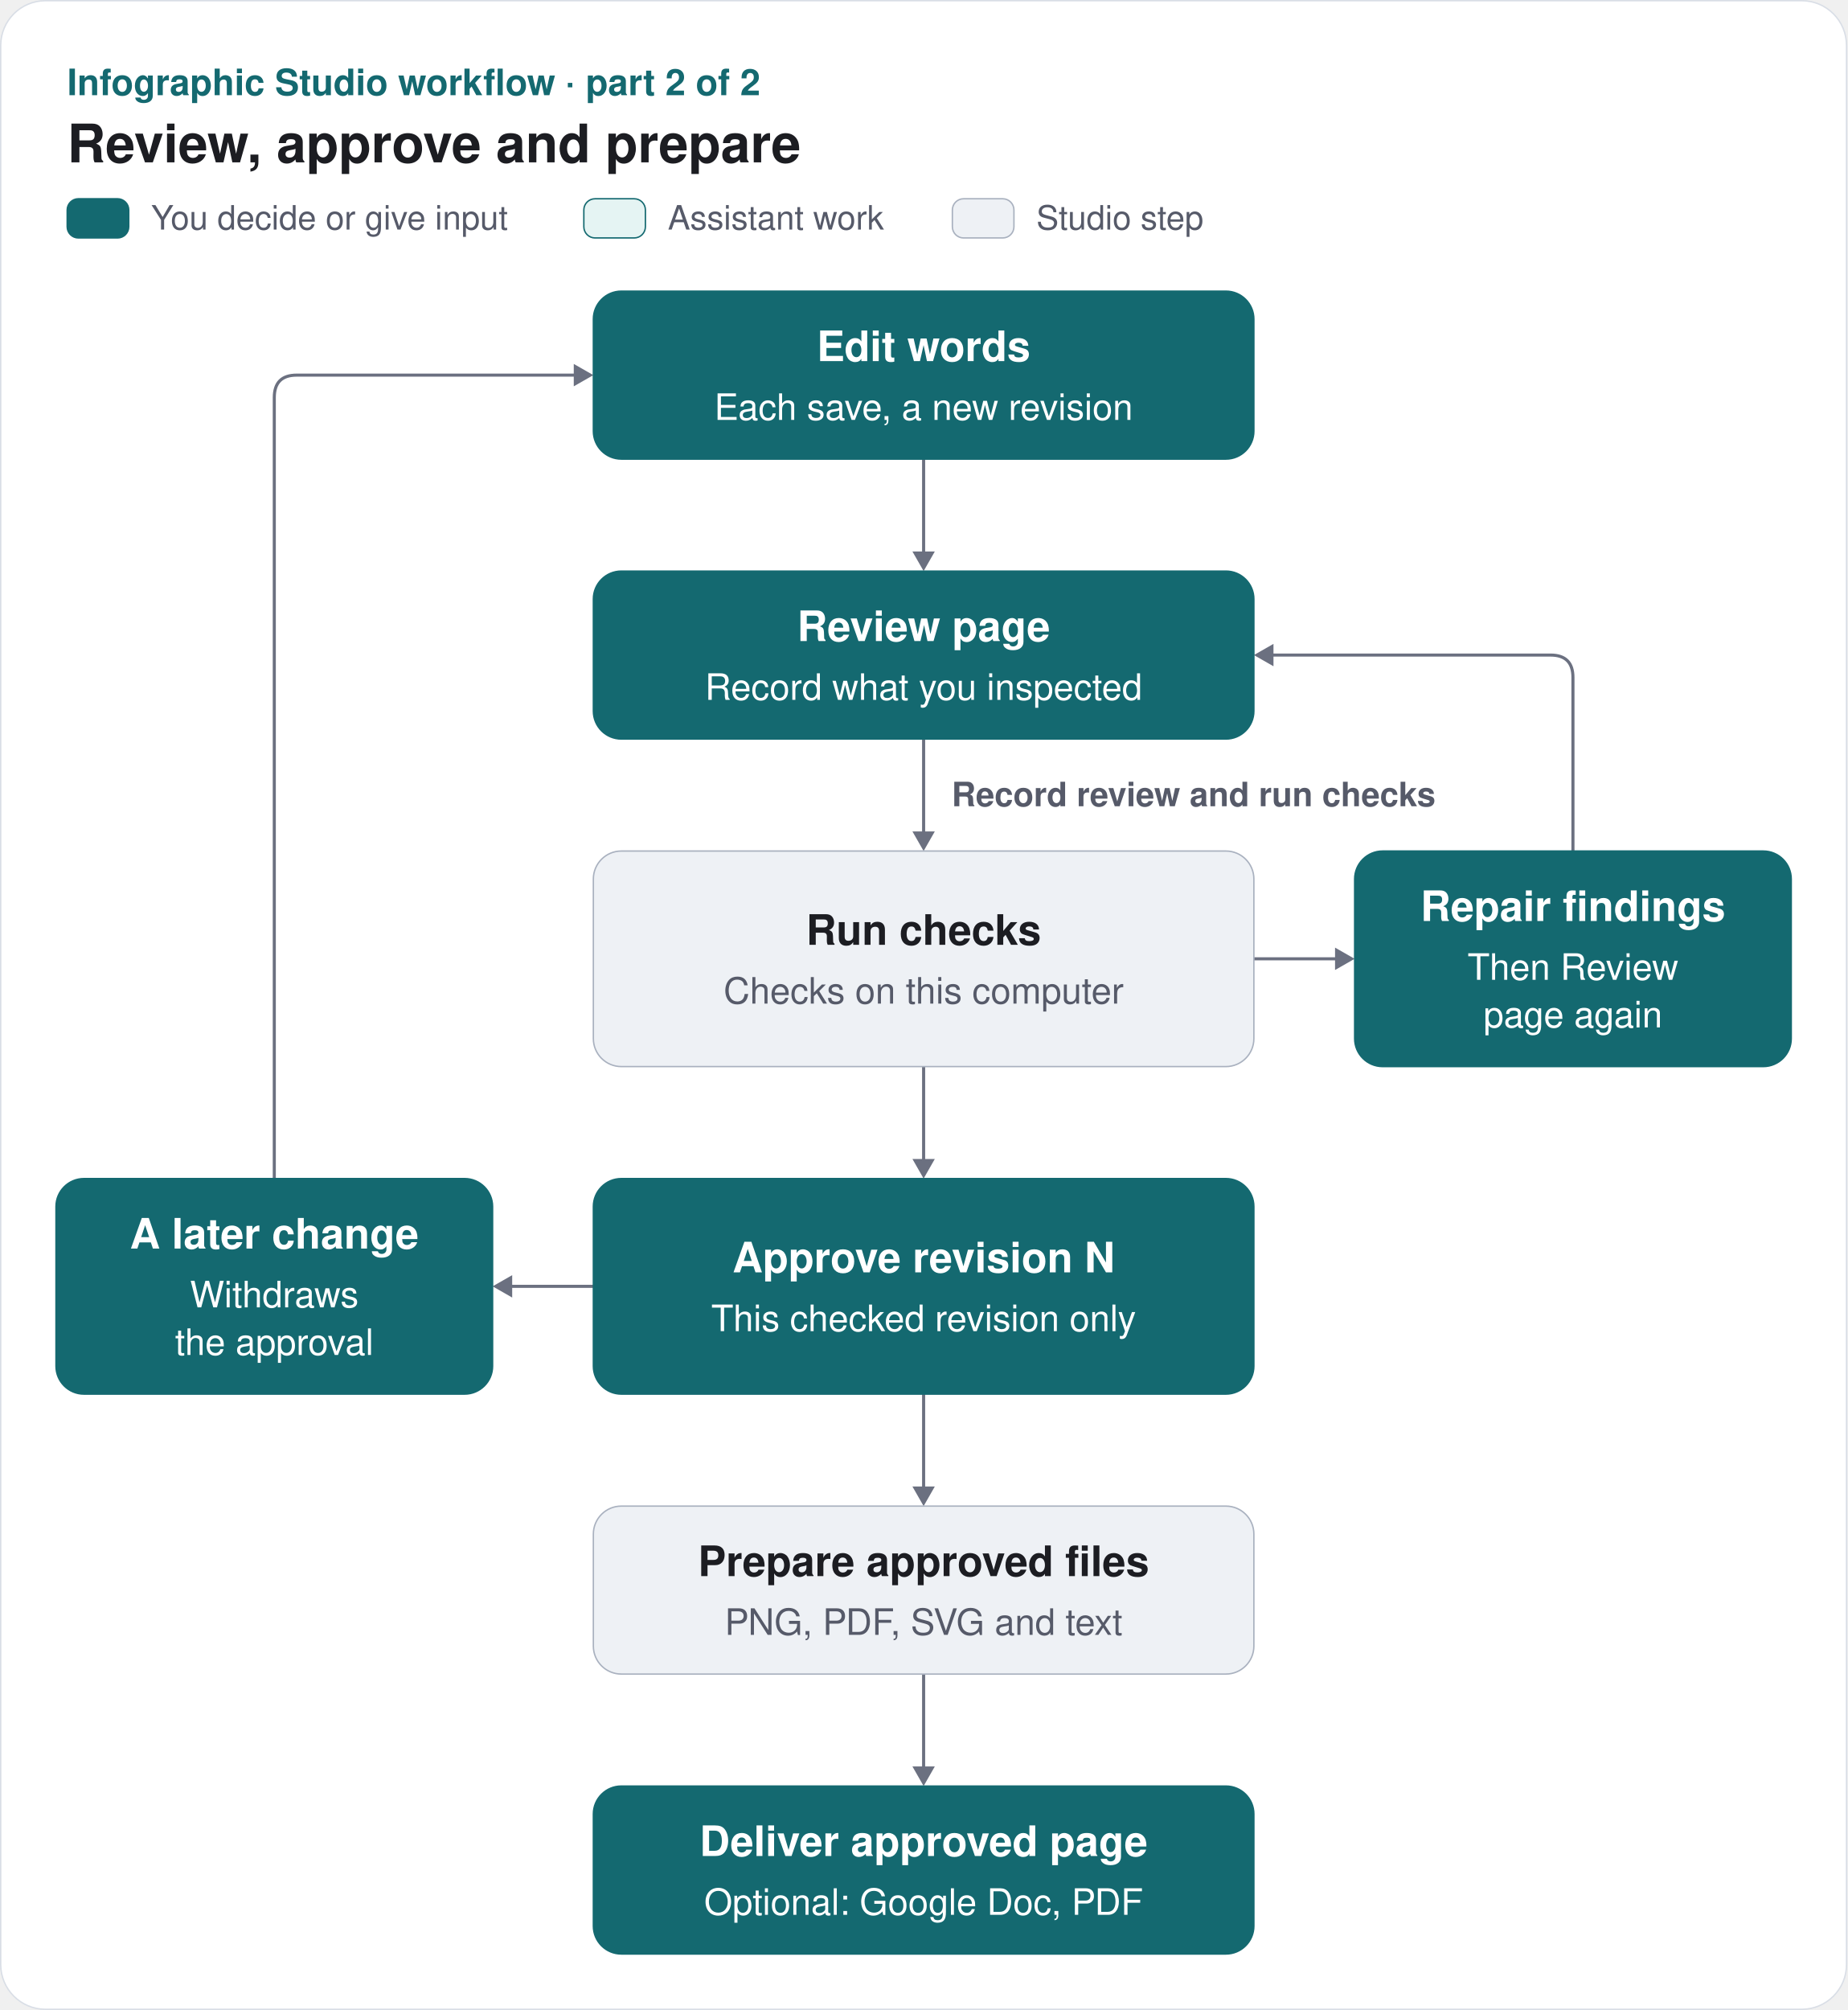
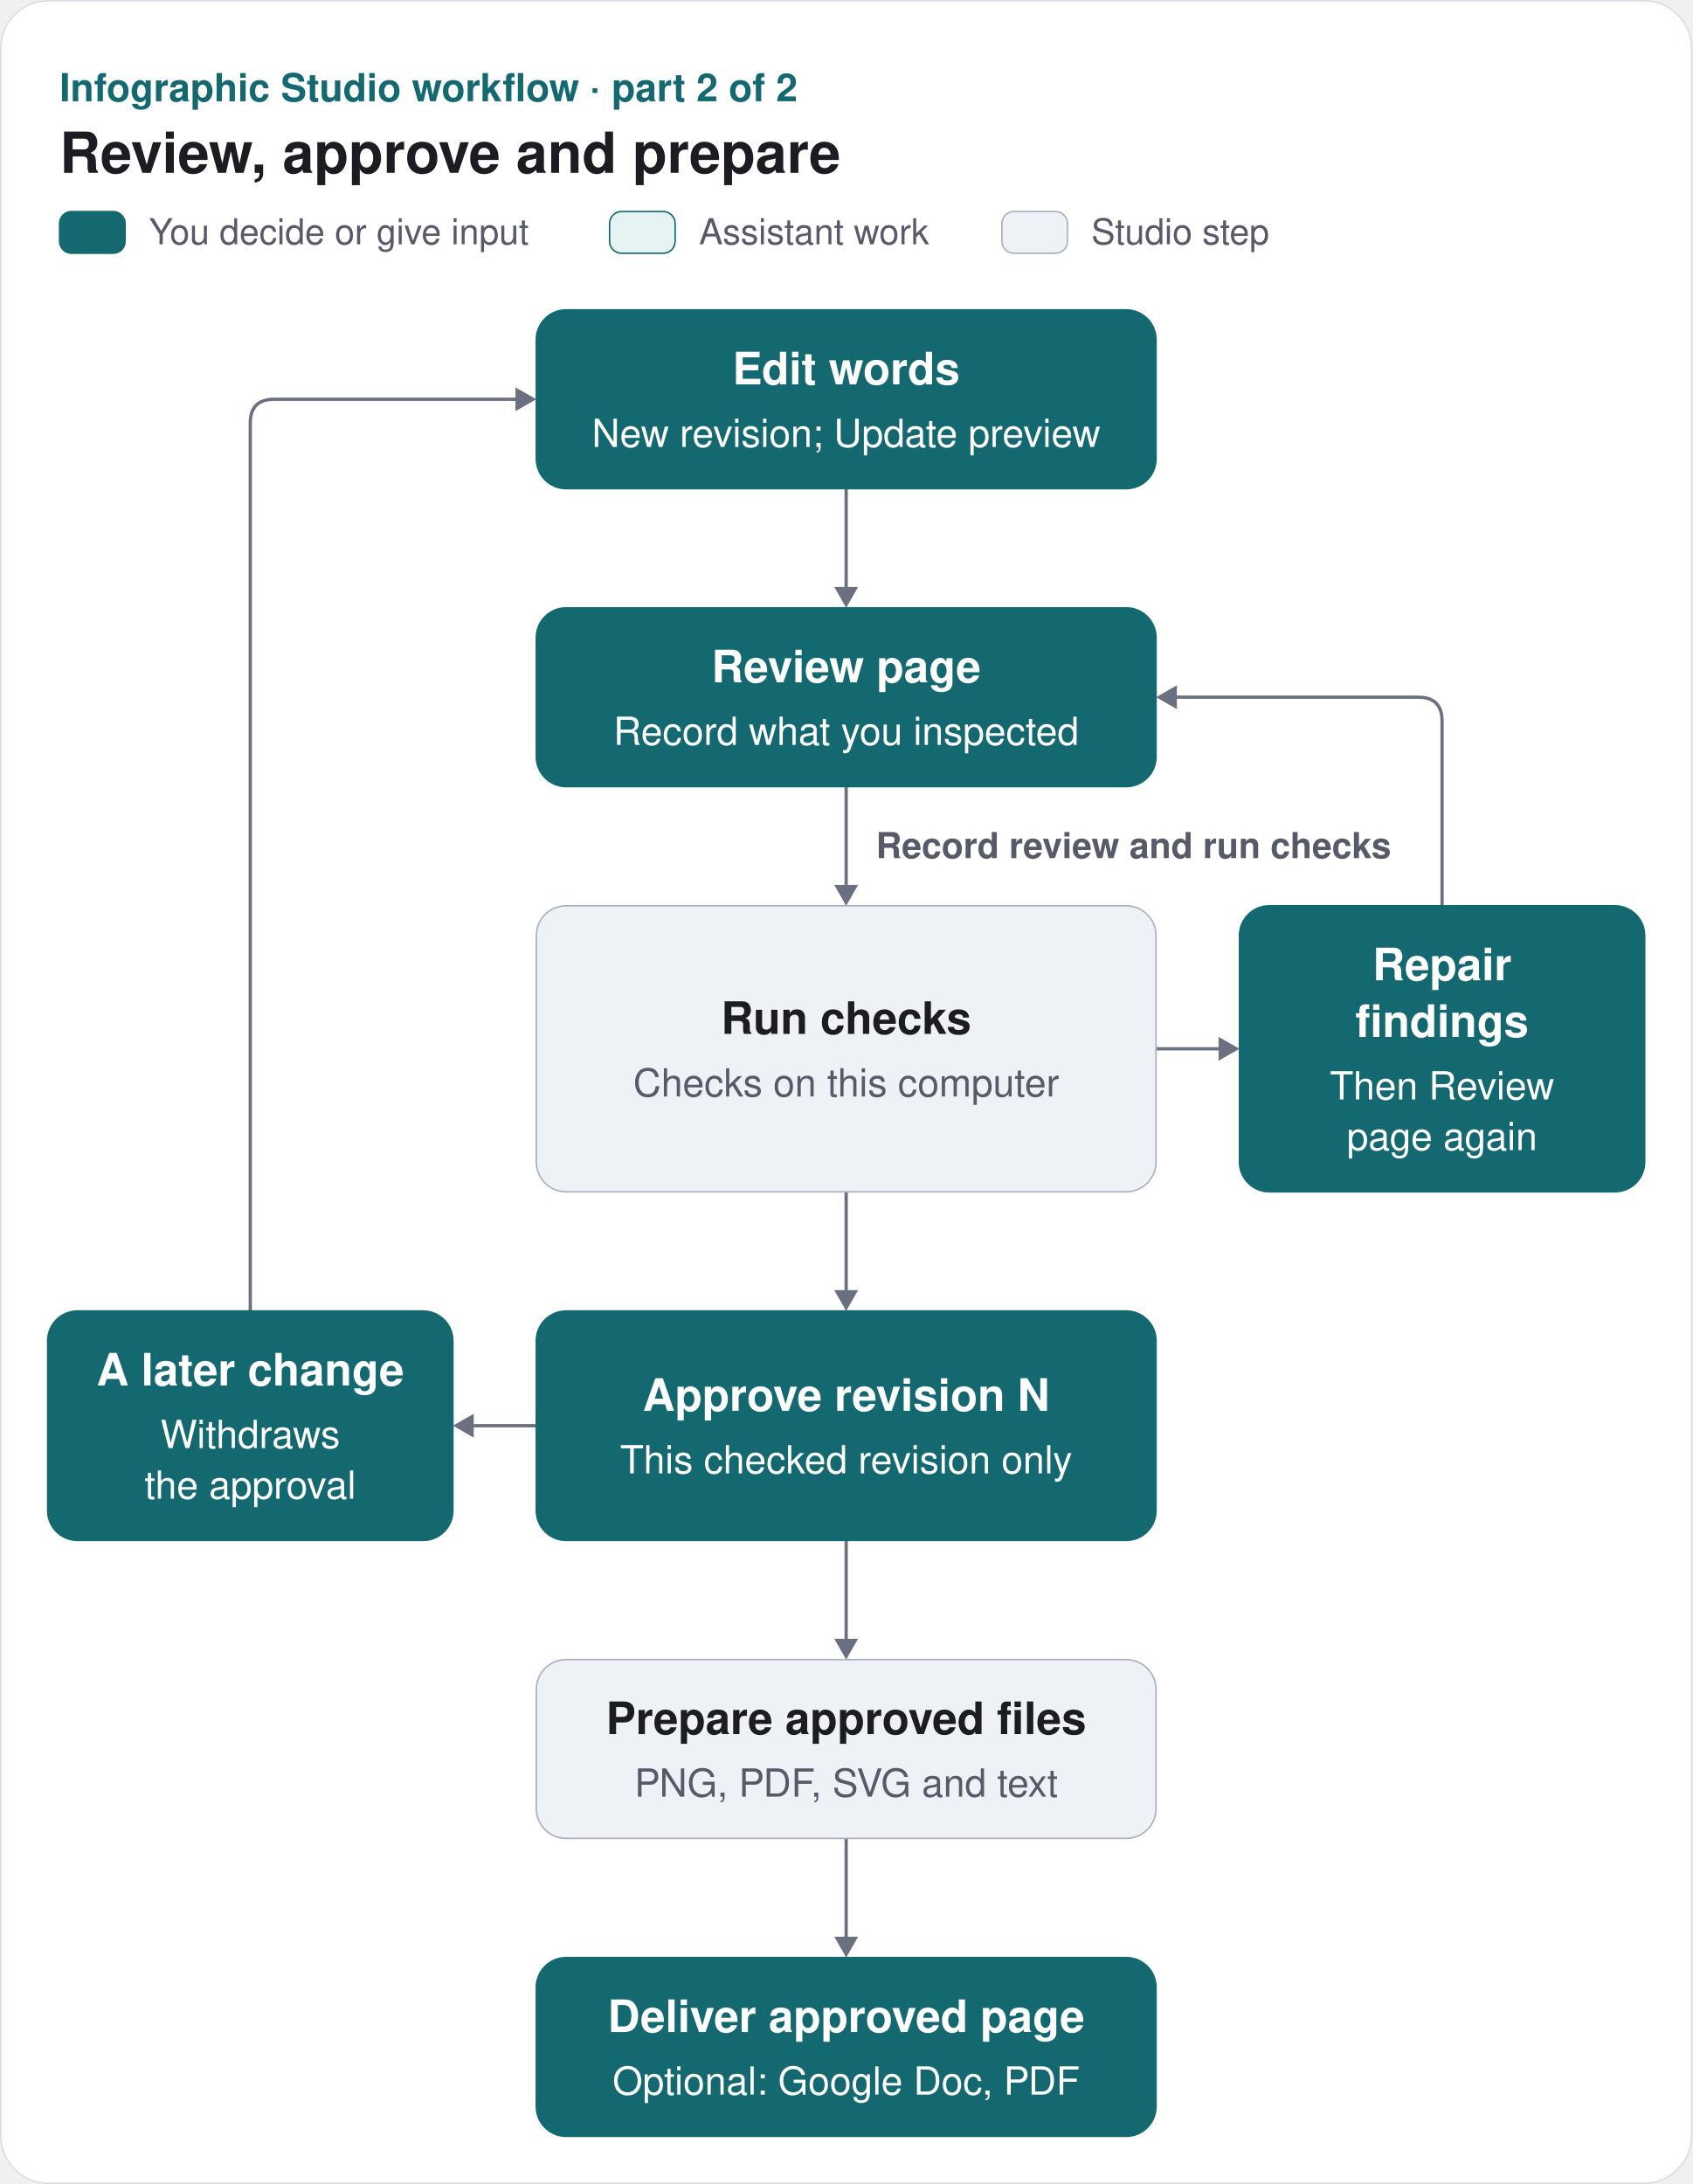
- <svg xmlns="http://www.w3.org/2000/svg" width="660" height="718" viewBox="0 0 660 718" role="img" aria-labelledby="title desc">
+ <svg xmlns="http://www.w3.org/2000/svg" width="568" height="733" viewBox="0 0 568 733" role="img" aria-labelledby="title desc">
  <style>svg{font-family:-apple-system,BlinkMacSystemFont,"SF Pro Text","Segoe UI",Helvetica,Arial,sans-serif}.title{font-weight:600}.bold{font-weight:700}.page,.you,.assistant,.studio{stroke-width:0.5}.wire{stroke-width:1.1}.page{fill:#ffffff;stroke:#d9dee6}.ink{fill:#1c1d22}.quiet{fill:#565a69}.accent-text{fill:#146970}.you{fill:#146970;stroke:#146970}.you-text{fill:#ffffff}.assistant{fill:#e5f4f3;stroke:#146970}.studio{fill:#eef1f5;stroke:#a9b1bf}.wire{fill:none;stroke:#6b7080}.tip{fill:#6b7080}@media (prefers-color-scheme:dark){.page{fill:#191f29;stroke:#39404d}.ink{fill:#f3f4f8}.quiet{fill:#abb0c0}.accent-text{fill:#8cdedb}.you{fill:#8cdedb;stroke:#8cdedb}.you-text{fill:#151c29}.assistant{fill:#1c383b;stroke:#8cdedb}.studio{fill:#262d39;stroke:#5d6576}.wire{fill:none;stroke:#9aa0b0}.tip{fill:#9aa0b0}}</style>
-   <rect x="0.25" y="0.25" width="659.5" height="717.5" rx="16" class="page" />
-   <text x="24" y="34" font-size="13" class="accent-text title" text-anchor="start">Infographic Studio workflow · part 2 of 2</text>
-   <text x="24" y="58" font-size="19" class="ink bold" text-anchor="start">Review, approve and prepare</text>
-   <rect x="24" y="71" width="22" height="14" rx="4" class="you" />
-   <text x="54" y="82" font-size="12" class="quiet" text-anchor="start">You decide or give input</text>
-   <rect x="208.598" y="71" width="22" height="14" rx="4" class="assistant" />
-   <text x="238.598" y="82" font-size="12" class="quiet" text-anchor="start">Assistant work</text>
-   <rect x="340.271" y="71" width="22" height="14" rx="4" class="studio" />
-   <text x="370.271" y="82" font-size="12" class="quiet" text-anchor="start">Studio step</text>
-   <path d="M330 164L330 198" class="wire" />
-   <path d="M330 204l-4 -7h8z" class="tip" />
-   <path d="M330 264L330 298" class="wire" />
-   <path d="M330 304l-4 -7h8z" class="tip" />
-   <text x="340" y="288" font-size="12" class="quiet title" text-anchor="start">Record review and run checks</text>
-   <path d="M330 381L330 415" class="wire" />
-   <path d="M330 421l-4 -7h8z" class="tip" />
-   <path d="M330 498L330 532" class="wire" />
-   <path d="M330 538l-4 -7h8z" class="tip" />
-   <path d="M330 598L330 632" class="wire" />
-   <path d="M330 638l-4 -7h8z" class="tip" />
-   <path d="M448 342.5L478 342.5" class="wire" />
-   <path d="M484 342.5l-7 -4v8z" class="tip" />
-   <path d="M562 304L562 242Q562 234 554 234L454 234" class="wire" />
-   <path d="M448 234l7 -4v8z" class="tip" />
-   <path d="M212 459.5L182 459.5" class="wire" />
-   <path d="M176 459.5l7 -4v8z" class="tip" />
-   <path d="M98 421L98 142Q98 134 106 134L206 134" class="wire" />
-   <path d="M212 134l-7 -4v8z" class="tip" />
-   <rect x="212" y="104" width="236" height="60" rx="10" class="you" />
-   <text x="330" y="129" font-size="15" class="you-text bold" text-anchor="middle">Edit words</text>
-   <text x="330" y="150" font-size="13" class="you-text" text-anchor="middle">Each save, a new revision</text>
-   <rect x="212" y="204" width="236" height="60" rx="10" class="you" />
-   <text x="330" y="229" font-size="15" class="you-text bold" text-anchor="middle">Review page</text>
-   <text x="330" y="250" font-size="13" class="you-text" text-anchor="middle">Record what you inspected</text>
-   <rect x="212" y="304" width="236" height="77" rx="10" class="studio" />
-   <text x="330" y="337.5" font-size="15" class="ink bold" text-anchor="middle">Run checks</text>
-   <text x="330" y="358.5" font-size="13" class="quiet" text-anchor="middle">Checks on this computer</text>
-   <rect x="212" y="421" width="236" height="77" rx="10" class="you" />
-   <text x="330" y="454.5" font-size="15" class="you-text bold" text-anchor="middle">Approve revision N</text>
-   <text x="330" y="475.5" font-size="13" class="you-text" text-anchor="middle">This checked revision only</text>
-   <rect x="212" y="538" width="236" height="60" rx="10" class="studio" />
-   <text x="330" y="563" font-size="15" class="ink bold" text-anchor="middle">Prepare approved files</text>
-   <text x="330" y="584" font-size="13" class="quiet" text-anchor="middle">PNG, PDF, SVG and text</text>
-   <rect x="212" y="638" width="236" height="60" rx="10" class="you" />
-   <text x="330" y="663" font-size="15" class="you-text bold" text-anchor="middle">Deliver approved page</text>
-   <text x="330" y="684" font-size="13" class="you-text" text-anchor="middle">Optional: Google Doc, PDF</text>
-   <rect x="484" y="304" width="156" height="77" rx="10" class="you" />
-   <text x="562" y="329" font-size="15" class="you-text bold" text-anchor="middle">Repair findings</text>
-   <text x="562" y="350" font-size="13" class="you-text" text-anchor="middle">Then Review</text>
-   <text x="562" y="367" font-size="13" class="you-text" text-anchor="middle">page again</text>
-   <rect x="20" y="421" width="156" height="77" rx="10" class="you" />
-   <text x="98" y="446" font-size="15" class="you-text bold" text-anchor="middle">A later change</text>
-   <text x="98" y="467" font-size="13" class="you-text" text-anchor="middle">Withdraws</text>
-   <text x="98" y="484" font-size="13" class="you-text" text-anchor="middle">the approval</text>
+   <rect x="0.25" y="0.25" width="567.5" height="732.5" rx="16" class="page" />
+   <text x="20" y="34" font-size="13" class="accent-text title" text-anchor="start">Infographic Studio workflow · part 2 of 2</text>
+   <text x="20" y="58" font-size="19" class="ink bold" text-anchor="start">Review, approve and prepare</text>
+   <rect x="20" y="71" width="22" height="14" rx="4" class="you" />
+   <text x="50" y="82" font-size="12" class="quiet" text-anchor="start">You decide or give input</text>
+   <rect x="204.598" y="71" width="22" height="14" rx="4" class="assistant" />
+   <text x="234.598" y="82" font-size="12" class="quiet" text-anchor="start">Assistant work</text>
+   <rect x="336.271" y="71" width="22" height="14" rx="4" class="studio" />
+   <text x="366.271" y="82" font-size="12" class="quiet" text-anchor="start">Studio step</text>
+   <path d="M284 164L284 198" class="wire" />
+   <path d="M284 204l-4 -7h8z" class="tip" />
+   <path d="M284 264L284 298" class="wire" />
+   <path d="M284 304l-4 -7h8z" class="tip" />
+   <text x="294" y="288" font-size="12" class="quiet title" text-anchor="start">Record review and run checks</text>
+   <path d="M284 400L284 434" class="wire" />
+   <path d="M284 440l-4 -7h8z" class="tip" />
+   <path d="M284 517L284 551" class="wire" />
+   <path d="M284 557l-4 -7h8z" class="tip" />
+   <path d="M284 617L284 651" class="wire" />
+   <path d="M284 657l-4 -7h8z" class="tip" />
+   <path d="M388 352L410 352" class="wire" />
+   <path d="M416 352l-7 -4v8z" class="tip" />
+   <path d="M484 304L484 242Q484 234 476 234L394 234" class="wire" />
+   <path d="M388 234l7 -4v8z" class="tip" />
+   <path d="M180 478.5L158 478.5" class="wire" />
+   <path d="M152 478.5l7 -4v8z" class="tip" />
+   <path d="M84 440L84 142Q84 134 92 134L174 134" class="wire" />
+   <path d="M180 134l-7 -4v8z" class="tip" />
+   <rect x="180" y="104" width="208" height="60" rx="10" class="you" />
+   <text x="284" y="129" font-size="15" class="you-text bold" text-anchor="middle">Edit words</text>
+   <text x="284" y="150" font-size="13" class="you-text" text-anchor="middle">New revision; Update preview</text>
+   <rect x="180" y="204" width="208" height="60" rx="10" class="you" />
+   <text x="284" y="229" font-size="15" class="you-text bold" text-anchor="middle">Review page</text>
+   <text x="284" y="250" font-size="13" class="you-text" text-anchor="middle">Record what you inspected</text>
+   <rect x="180" y="304" width="208" height="96" rx="10" class="studio" />
+   <text x="284" y="347" font-size="15" class="ink bold" text-anchor="middle">Run checks</text>
+   <text x="284" y="368" font-size="13" class="quiet" text-anchor="middle">Checks on this computer</text>
+   <rect x="180" y="440" width="208" height="77" rx="10" class="you" />
+   <text x="284" y="473.5" font-size="15" class="you-text bold" text-anchor="middle">Approve revision N</text>
+   <text x="284" y="494.5" font-size="13" class="you-text" text-anchor="middle">This checked revision only</text>
+   <rect x="180" y="557" width="208" height="60" rx="10" class="studio" />
+   <text x="284" y="582" font-size="15" class="ink bold" text-anchor="middle">Prepare approved files</text>
+   <text x="284" y="603" font-size="13" class="quiet" text-anchor="middle">PNG, PDF, SVG and text</text>
+   <rect x="180" y="657" width="208" height="60" rx="10" class="you" />
+   <text x="284" y="682" font-size="15" class="you-text bold" text-anchor="middle">Deliver approved page</text>
+   <text x="284" y="703" font-size="13" class="you-text" text-anchor="middle">Optional: Google Doc, PDF</text>
+   <rect x="416" y="304" width="136" height="96" rx="10" class="you" />
+   <text x="484" y="329" font-size="15" class="you-text bold" text-anchor="middle">Repair</text>
+   <text x="484" y="348" font-size="15" class="you-text bold" text-anchor="middle">findings</text>
+   <text x="484" y="369" font-size="13" class="you-text" text-anchor="middle">Then Review</text>
+   <text x="484" y="386" font-size="13" class="you-text" text-anchor="middle">page again</text>
+   <rect x="16" y="440" width="136" height="77" rx="10" class="you" />
+   <text x="84" y="465" font-size="15" class="you-text bold" text-anchor="middle">A later change</text>
+   <text x="84" y="486" font-size="13" class="you-text" text-anchor="middle">Withdraws</text>
+   <text x="84" y="503" font-size="13" class="you-text" text-anchor="middle">the approval</text>
</svg>
